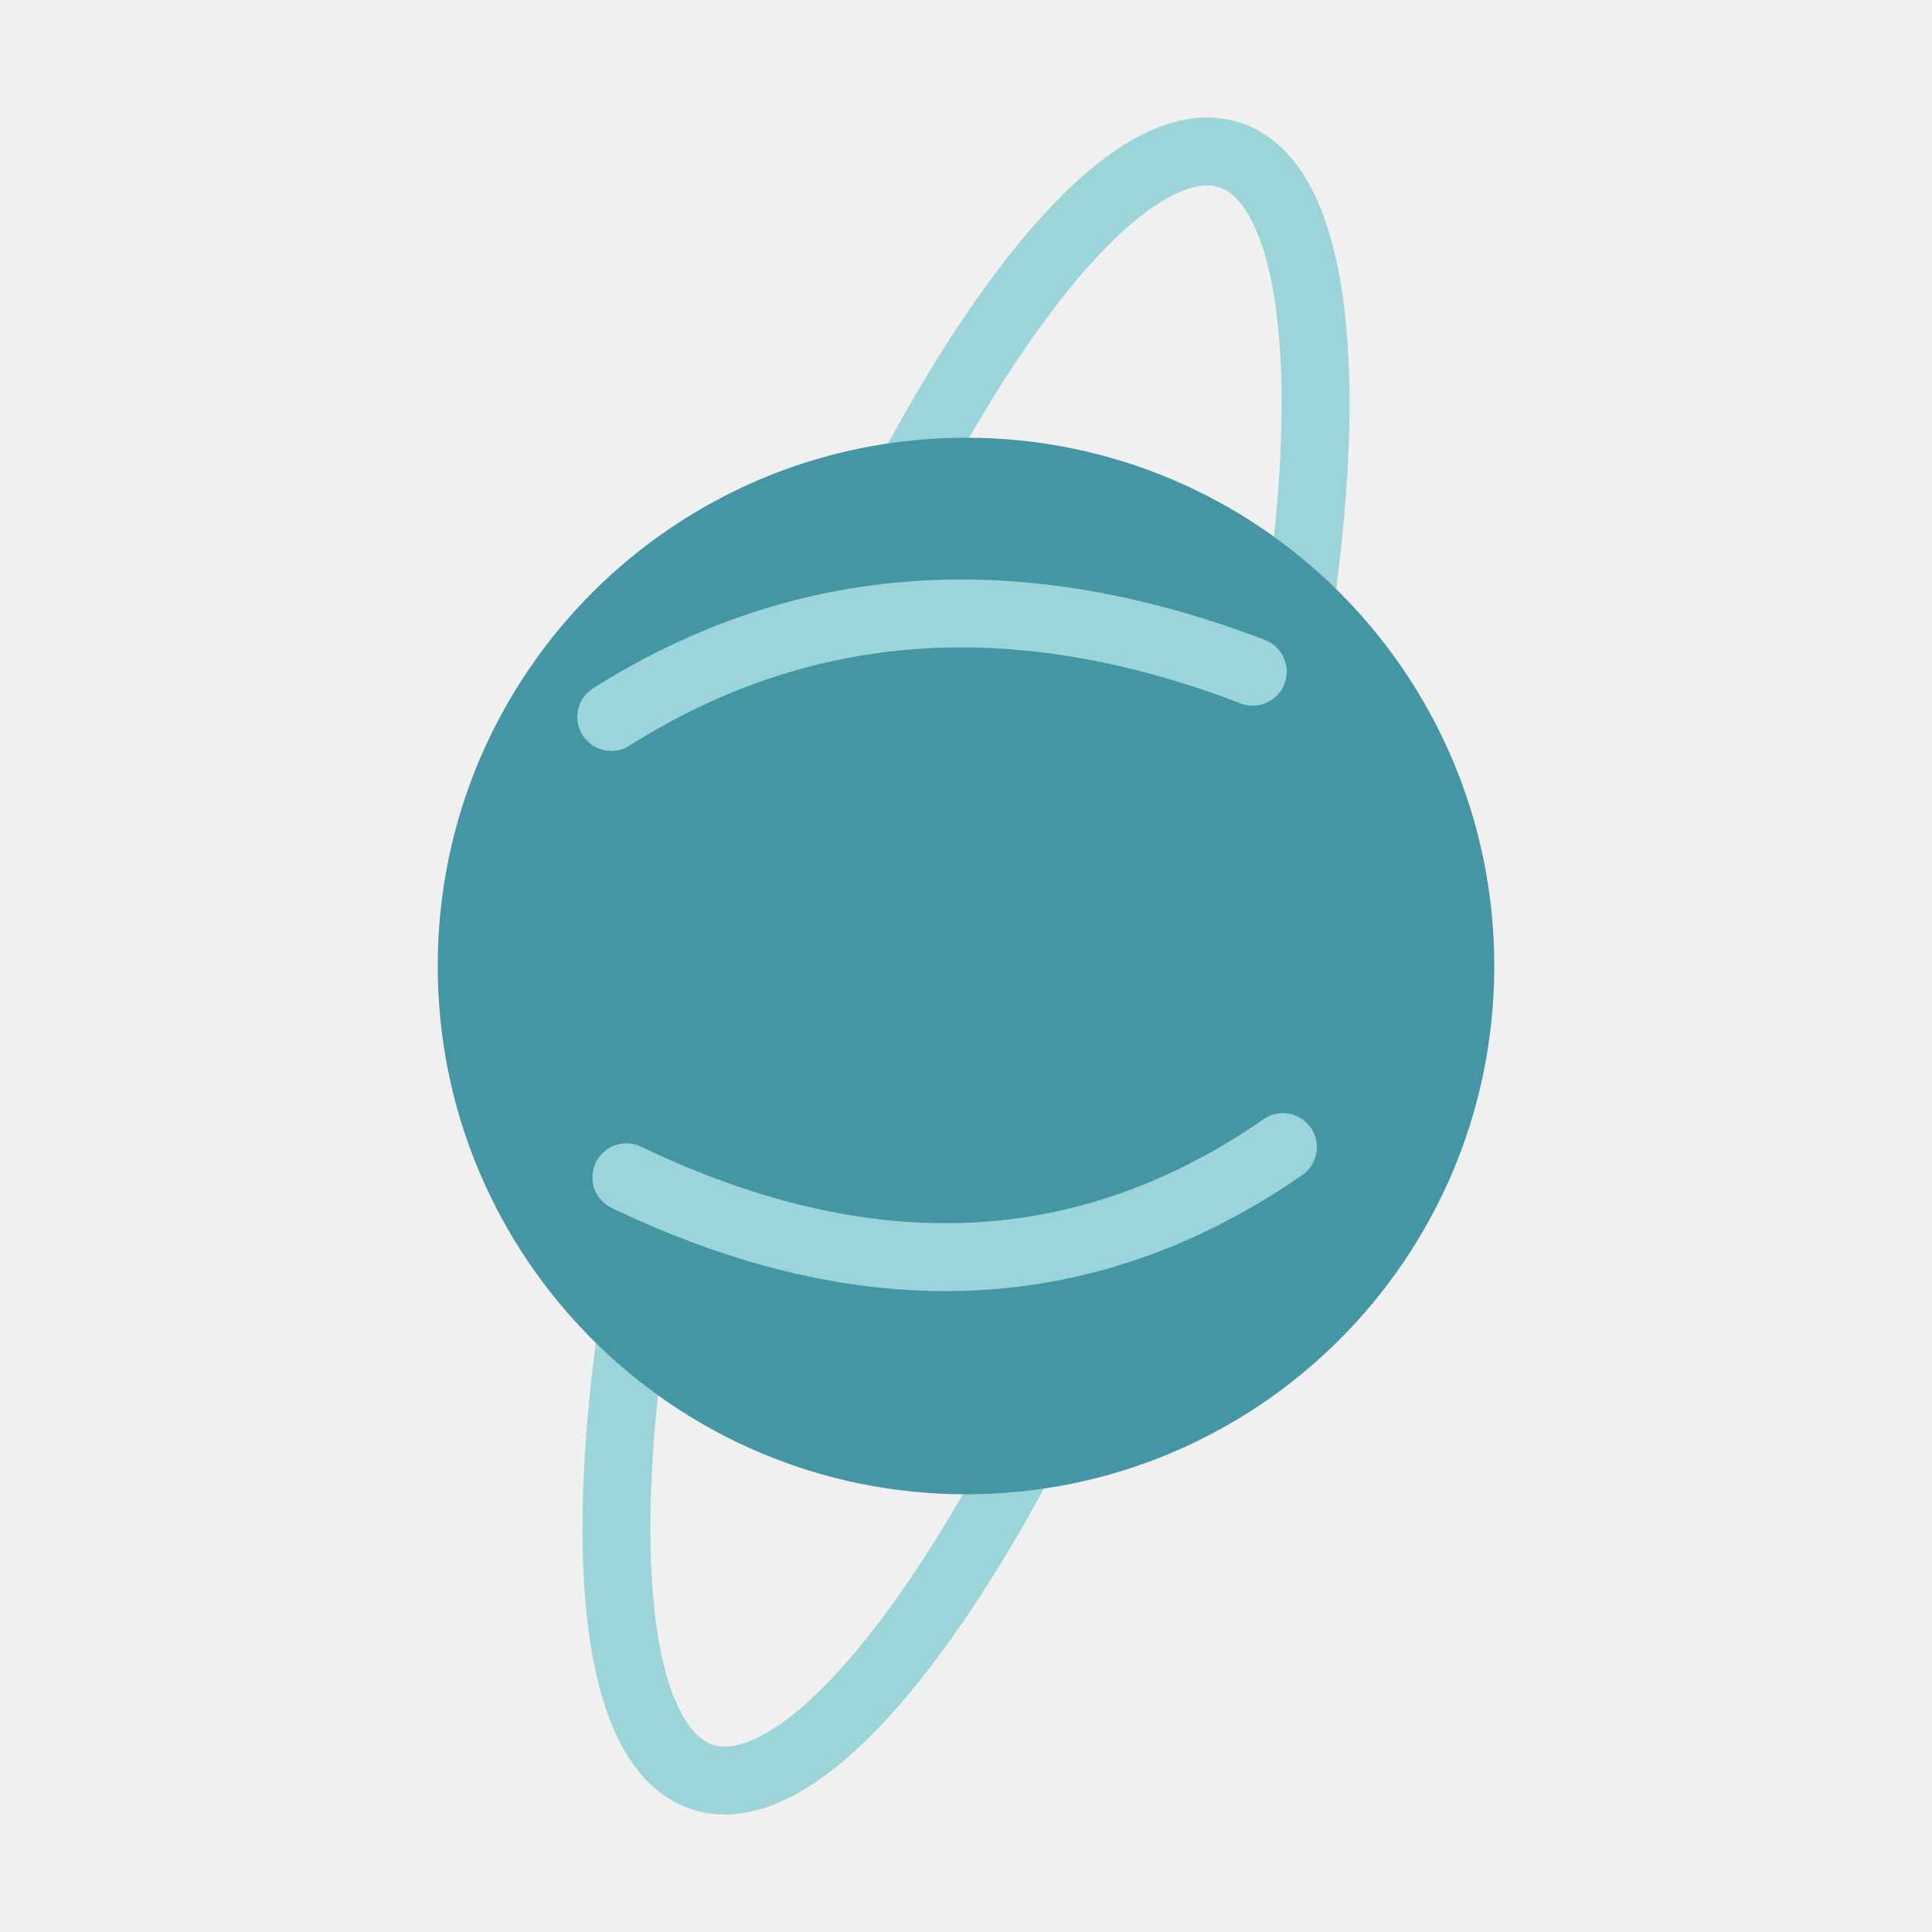
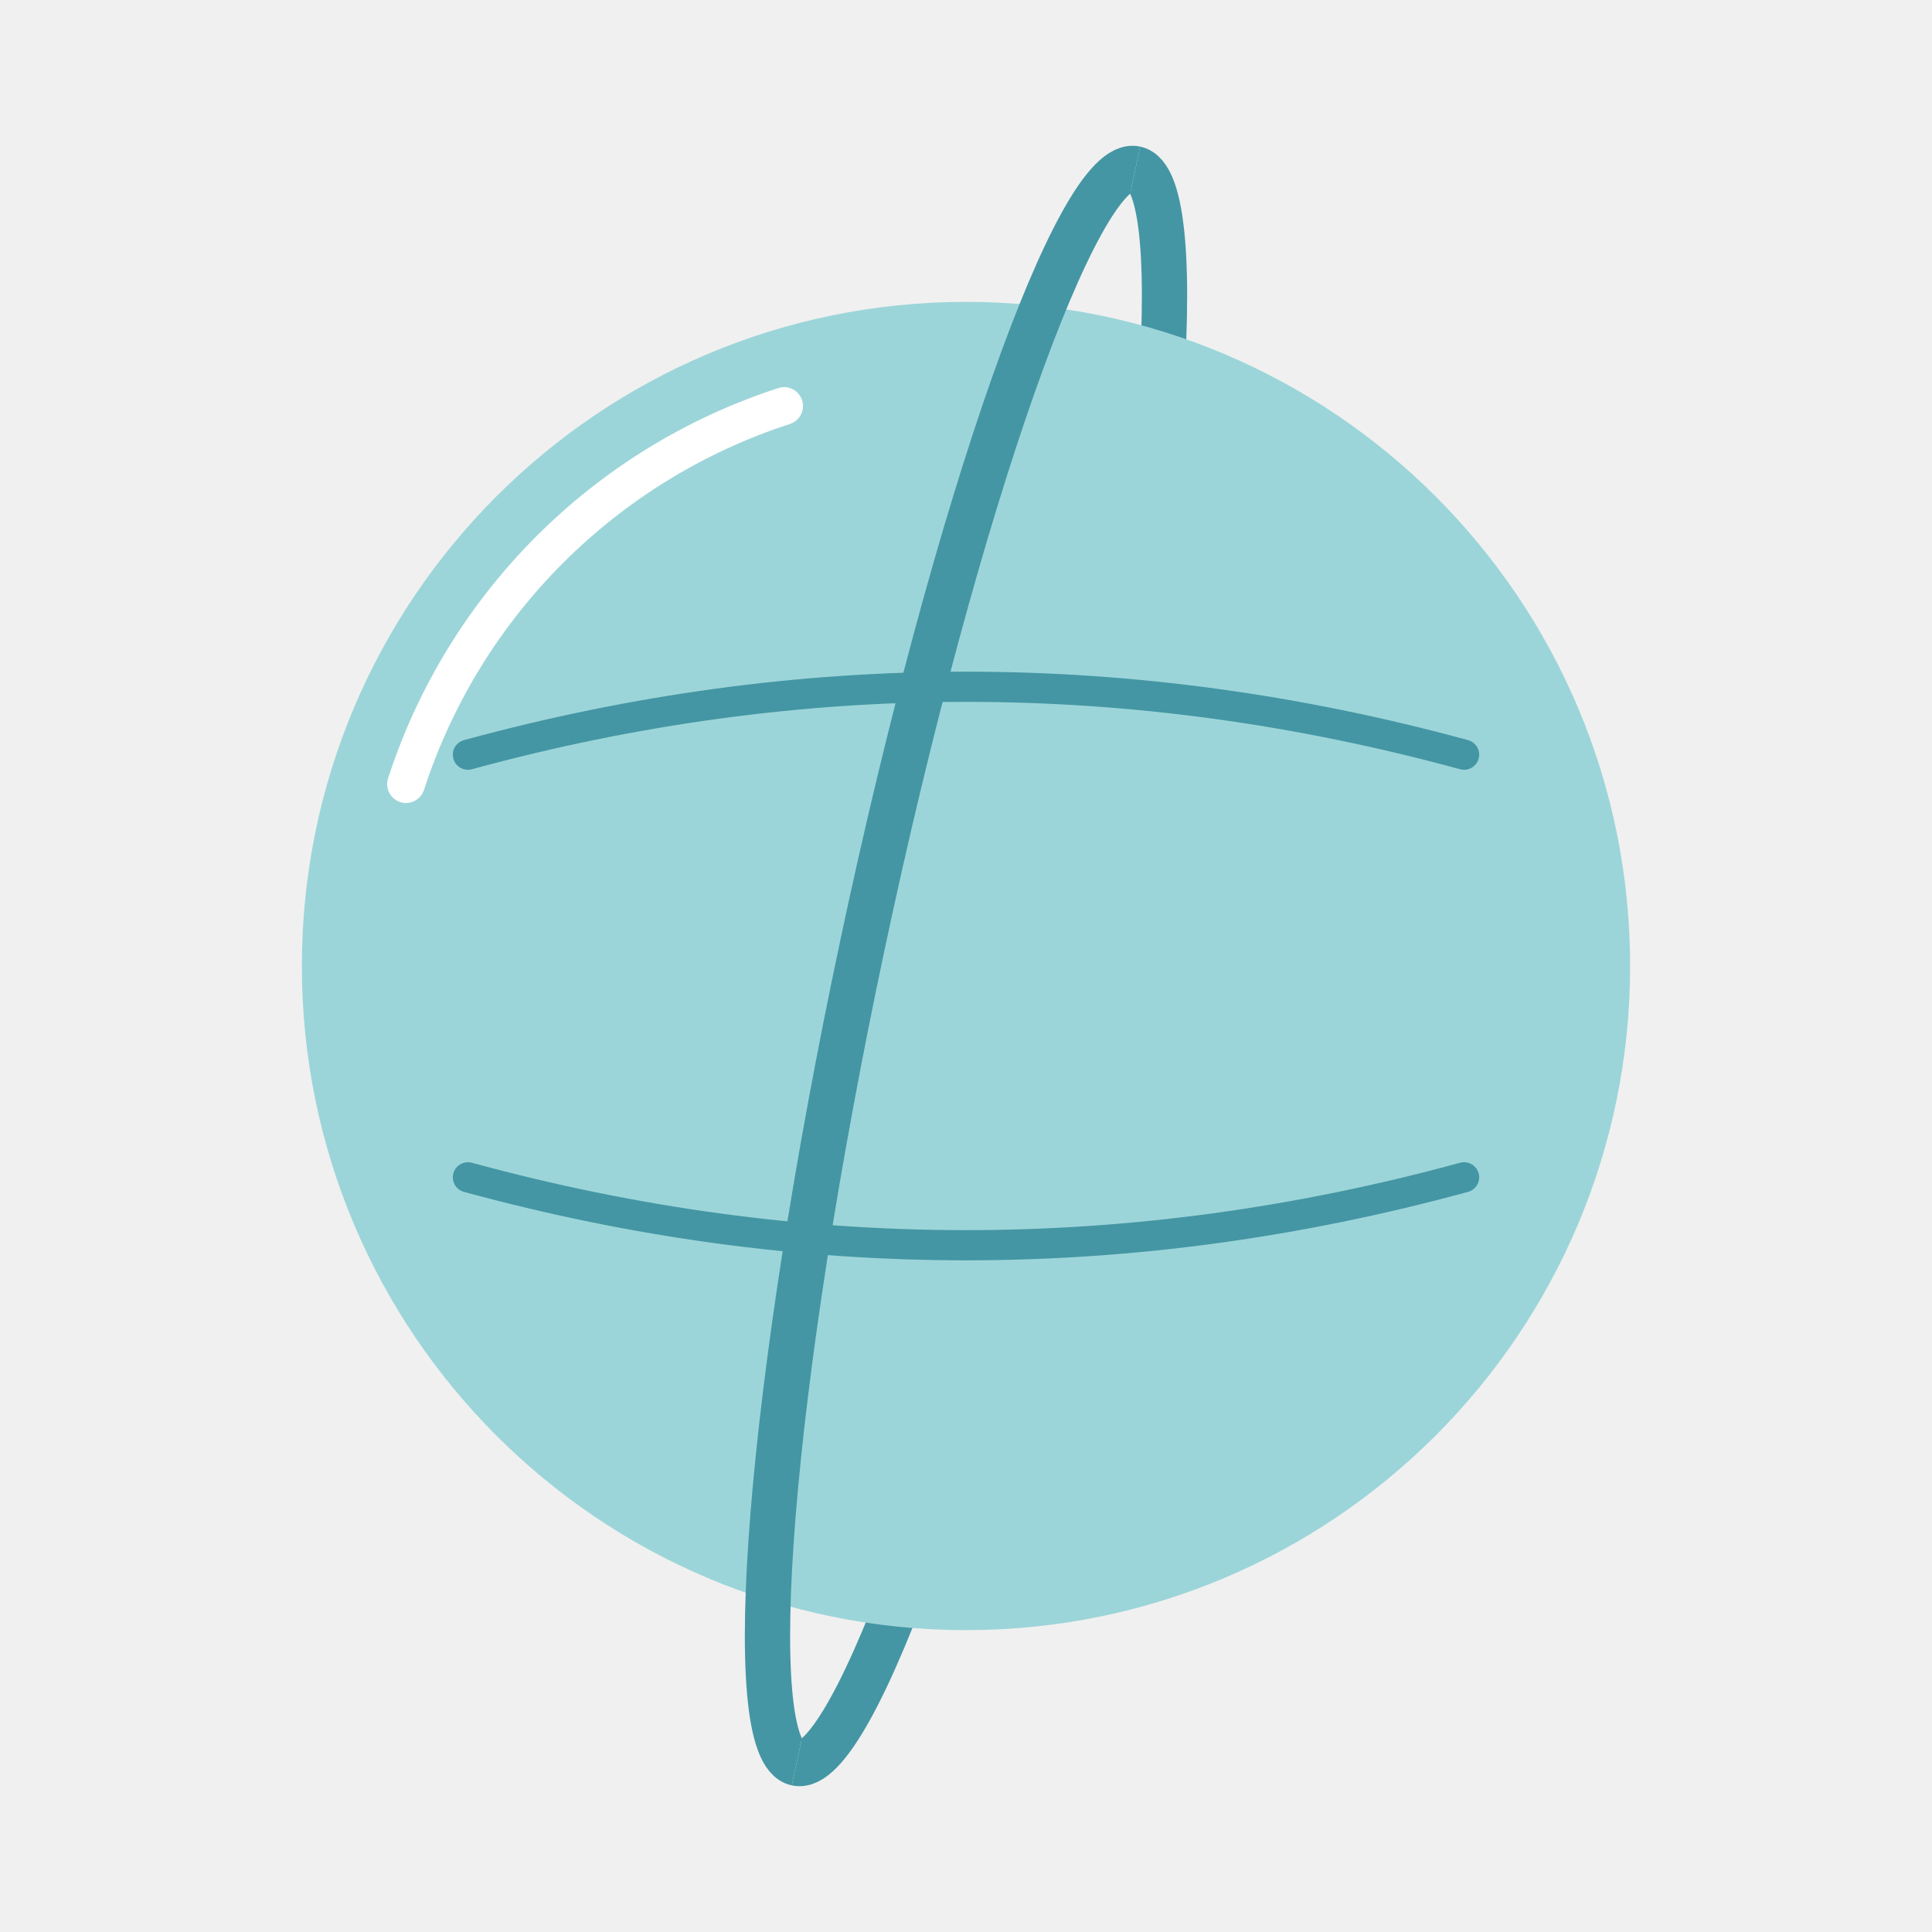
<svg xmlns="http://www.w3.org/2000/svg" viewBox="0 0 256 256" width="256" height="256">
-   <g fill="none" stroke="#9CD5D9" stroke-width="9" stroke-linecap="round" stroke-linejoin="round">
-     <ellipse cx="128" cy="128" rx="32" ry="113" transform="rotate(18 128 128)" />
+   <g transform="translate(128 128) rotate(102)" fill="none" stroke="#4496A4" stroke-width="6">
+     <path d="M-108 0A108 14 0 0 1 108 0" />
  </g>
-   <circle cx="128" cy="128" r="70" fill="#4496A4" />
-   <g fill="none" stroke="#9CD5D9" stroke-width="9" stroke-linecap="round" stroke-linejoin="round">
-     <path d="M81 95Q119 71 166 89 M83 156Q131 179 170 152" />
+   <circle cx="128" cy="128" r="88" fill="#9CD5D9" />
+   <g fill="none" stroke="#4496A4" stroke-width="4" stroke-linecap="round" stroke-linejoin="round">
+     <path d="M62 100Q128 82 194 100M62 156Q128 174 194 156" />
+   </g>
+   <path fill="none" stroke="#FFFFFF" stroke-width="5" stroke-linecap="round" d="M53.8 103.9A78 78 0 0 1 103.9 53.8" />
+   <g transform="translate(128 128) rotate(102)" fill="none" stroke="#4496A4" stroke-width="6">
+     <path d="M-108 0A108 14 0 0 0 108 0" />
  </g>
</svg>
